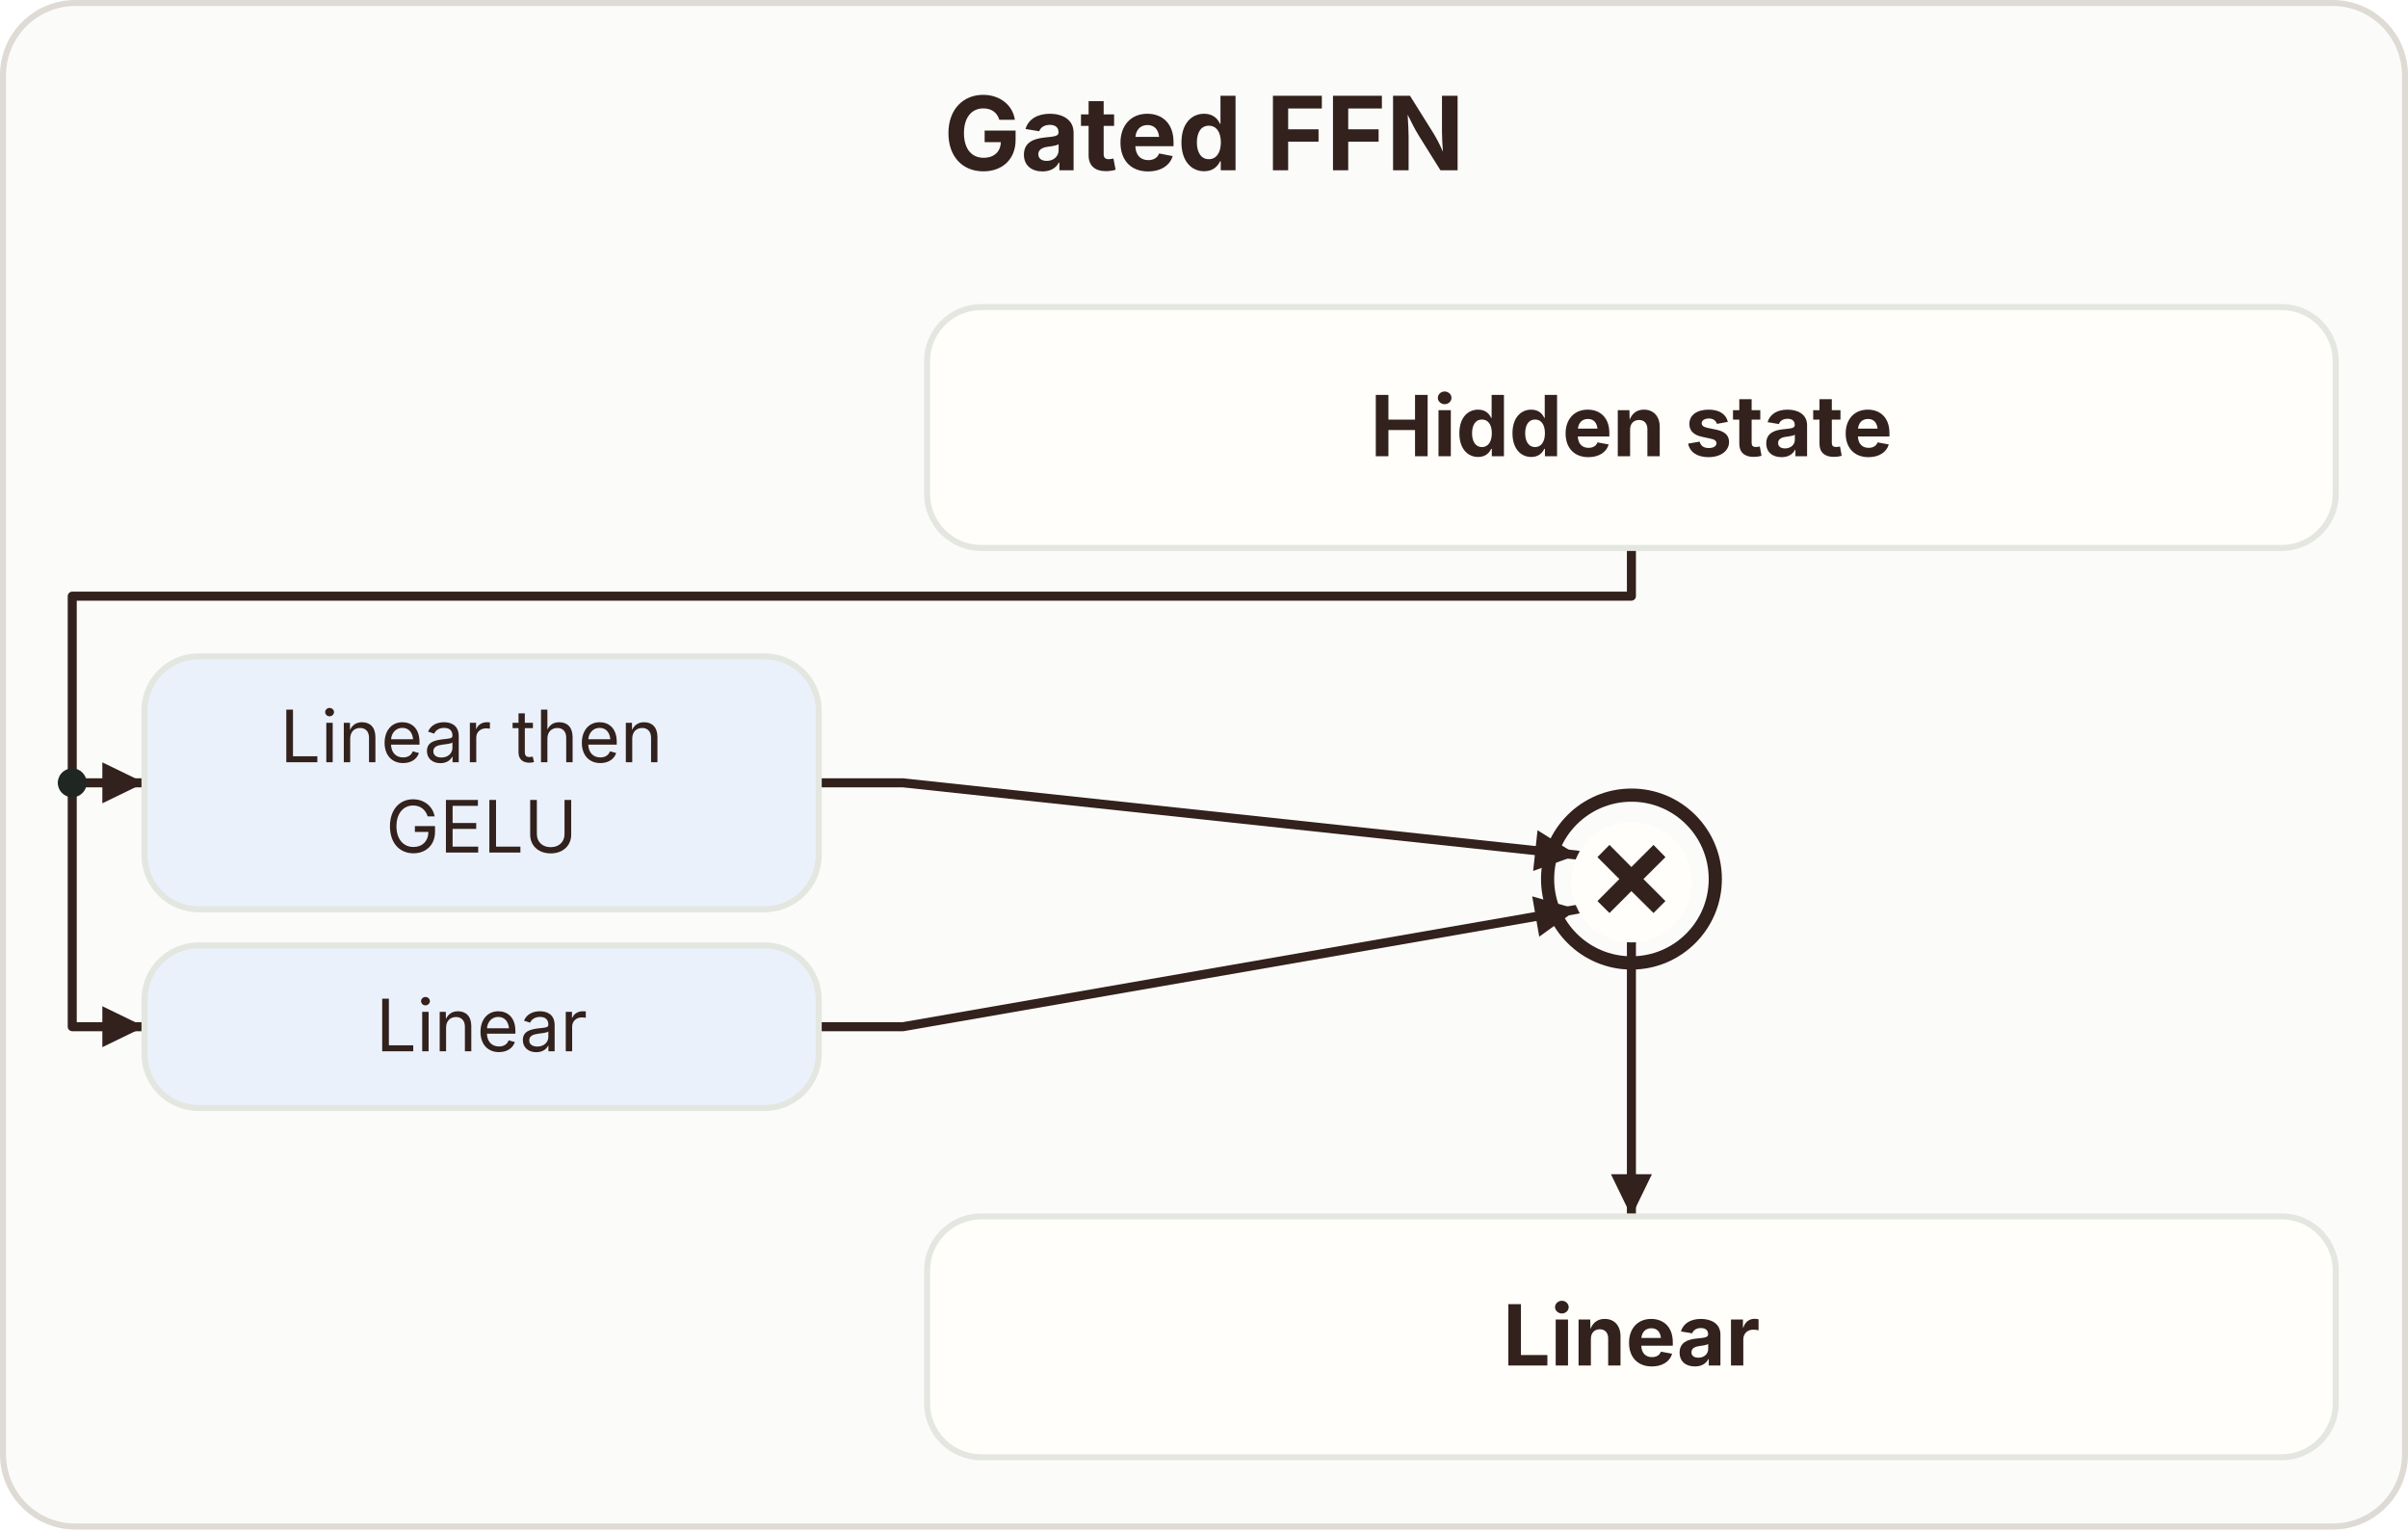
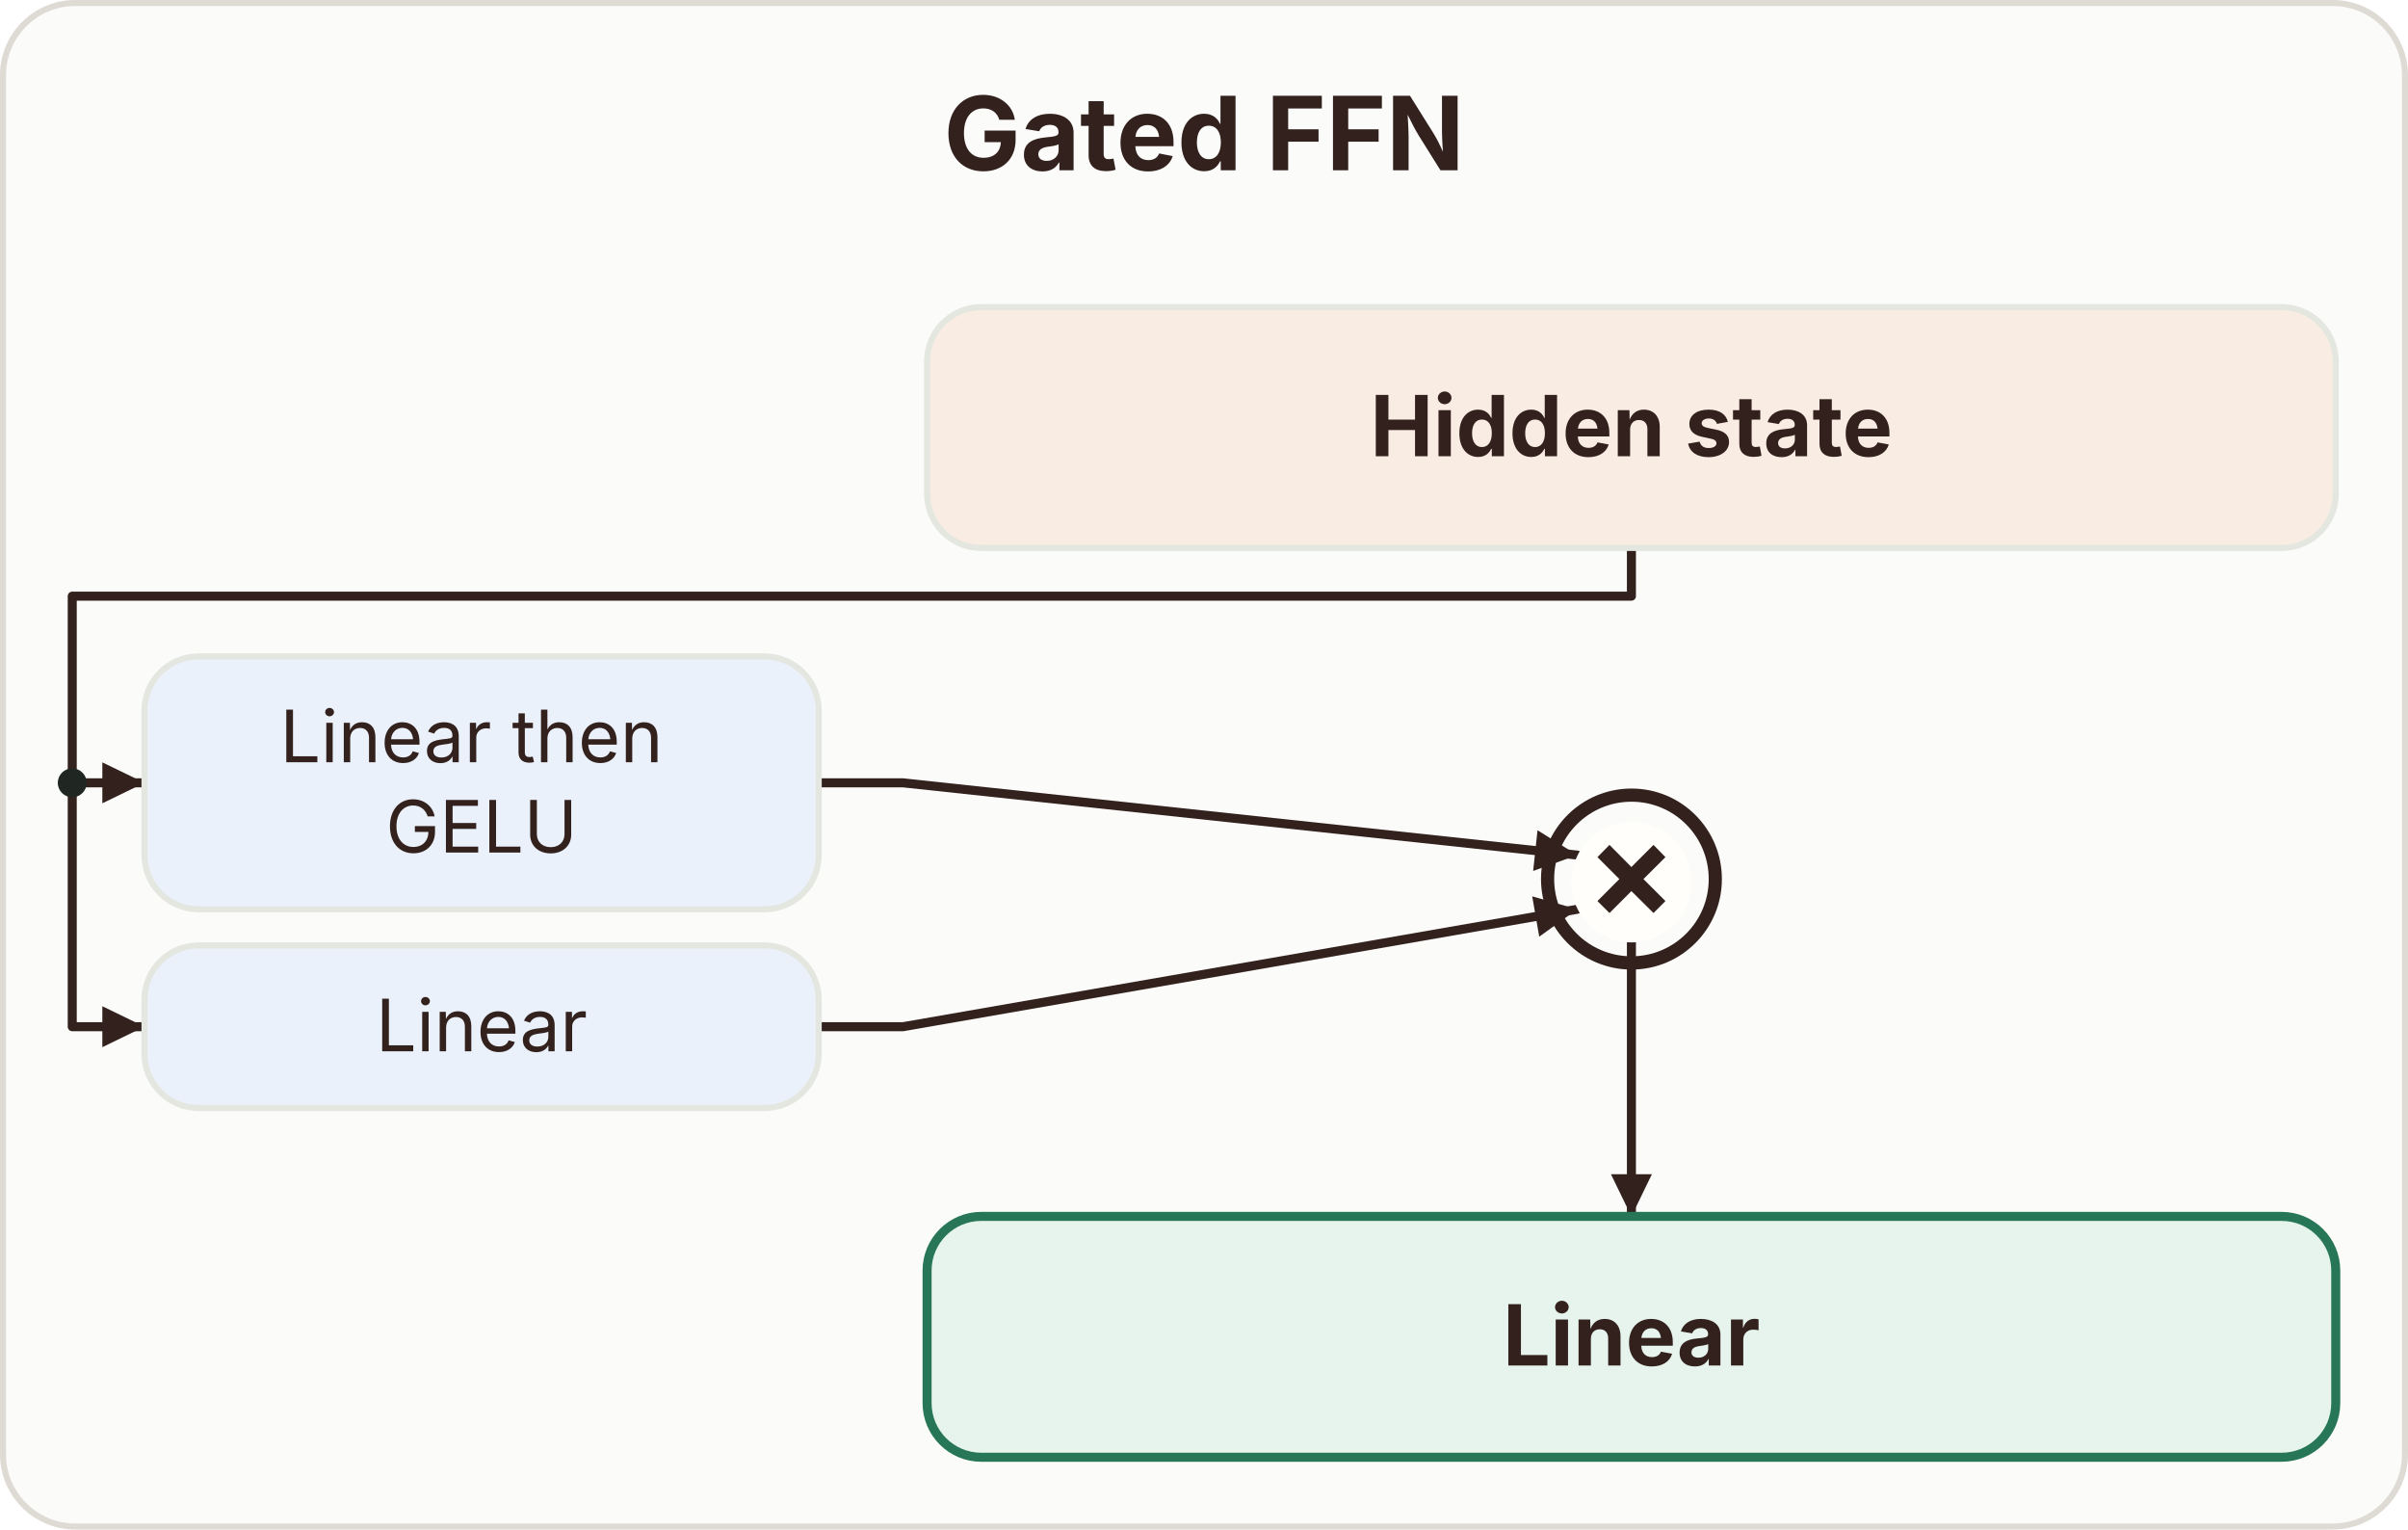
<svg xmlns="http://www.w3.org/2000/svg" width="400" height="254" viewBox="0 0 400 254" role="img" aria-label="Gated FFN Hidden state → Linear Hidden state Linear then GELU → Hidden state multiply join Linear → Hidden state multiply join Hidden state uses a multiply join Linear" font-family="Inter, Liberation Sans, Arial, sans-serif" style="display:block;max-width:none;margin-inline:auto;--color-ink:#202723;--color-ink-2:#5d675f;--color-line:#e3e7e0;--viz-surface:#fffefa" data-tutor-diagram="block-stack">
  <rect x="0.5" y="0.5" width="399" height="253" rx="12" fill="var(--viz-surface, #fbfbfa)" stroke="var(--color-line, #dedad4)" />
  <text x="200" y="22.5" fill="var(--color-ink, #32211c)" font-size="17" font-weight="700" text-anchor="middle">
    <tspan x="200" y="28.28">Gated FFN</tspan>
  </text>
  <g transform="translate(0 39)">
    <g data-block-stack-input-fork="">
      <g>
        <polyline points="271,52 271,60 12,60 12,131.5 24,131.5" fill="none" stroke="var(--color-ink, #32211c)" stroke-width="1.5" stroke-linecap="round" stroke-linejoin="round" />
        <polygon points="24,131.5 17,134.9 17,128.1" fill="var(--color-ink, #32211c)" data-tutor-arrowhead="" />
      </g>
    </g>
    <g data-block-stack-input-fork="">
      <g>
        <polyline points="12,91 24,91" fill="none" stroke="var(--color-ink, #32211c)" stroke-width="1.5" stroke-linecap="round" stroke-linejoin="round" />
        <polygon points="24,91 17,94.4 17,87.6" fill="var(--color-ink, #32211c)" data-tutor-arrowhead="" />
      </g>
    </g>
    <circle cx="12" cy="91" r="2.4" fill="#202723" />
    <g>
      <polyline points="271,117.5 271,163" fill="none" stroke="var(--color-ink, #32211c)" stroke-width="1.5" stroke-linecap="round" stroke-linejoin="round" />
      <polygon points="271,163 267.6,156 274.4,156" fill="var(--color-ink, #32211c)" data-tutor-arrowhead="" />
    </g>
    <g data-block-stack-node="gate">
-       <rect x="154" y="12" width="234" height="40" rx="9" fill="#fffefa" stroke="#e3e7e0" stroke-width="1" />
+       <rect x="154" y="12" width="234" height="40" rx="9" fill="#f8ece3" stroke="#e3e7e0" stroke-width="1" />
      <text x="271" y="32" fill="var(--color-ink, #32211c)" font-size="14" font-weight="700" text-anchor="middle">
        <tspan x="271" y="36.76">Hidden state</tspan>
      </text>
    </g>
    <g data-block-stack-input-wire="">
      <g>
        <polyline points="136,91 150,91 262,103" fill="none" stroke="var(--color-ink, #32211c)" stroke-width="1.5" stroke-linecap="round" stroke-linejoin="round" />
        <polygon points="262,103 254.678,105.635 255.402,98.874" fill="var(--color-ink, #32211c)" data-tutor-arrowhead="" />
      </g>
    </g>
    <g data-block-stack-input="">
      <rect x="24" y="70" width="112" height="42" rx="9" fill="#eaf1fb" stroke="#e3e7e0" stroke-width="1" />
      <text x="80" y="91" fill="var(--color-ink, #32211c)" font-size="12" font-weight="400" text-anchor="middle">
        <tspan x="80" y="87.58">Linear then</tspan>
        <tspan x="80" y="102.58">GELU</tspan>
      </text>
    </g>
    <g data-block-stack-input-wire="">
      <g>
        <polyline points="136,131.5 150,131.5 262,112" fill="none" stroke="var(--color-ink, #32211c)" stroke-width="1.5" stroke-linecap="round" stroke-linejoin="round" />
        <polygon points="262,112 255.687,116.55 254.521,109.851" fill="var(--color-ink, #32211c)" data-tutor-arrowhead="" />
      </g>
    </g>
    <g data-block-stack-input="">
      <rect x="24" y="118" width="112" height="27" rx="9" fill="#eaf1fb" stroke="#e3e7e0" stroke-width="1" />
      <text x="80" y="131.5" fill="var(--color-ink, #32211c)" font-size="12" font-weight="400" text-anchor="middle">
        <tspan x="80" y="135.58">Linear</tspan>
      </text>
    </g>
    <g data-block-stack-node="out">
-       <rect x="154" y="163" width="234" height="40" rx="9" fill="#fffefa" stroke="#e3e7e0" stroke-width="1" />
+       <rect x="154" y="163" width="234" height="40" rx="9" fill="#e7f3ed" stroke="#267657" stroke-width="1.5" />
      <text x="271" y="183" fill="var(--color-ink, #32211c)" font-size="14" font-weight="700" text-anchor="middle">
        <tspan x="271" y="187.76">Linear</tspan>
      </text>
    </g>
    <g data-block-stack-merge="multiply">
      <circle cx="271" cy="107.5" r="10" fill="#fffefa" />
      <text x="271" y="107.5" fill="var(--color-ink, #32211c)" font-size="22" font-weight="700" text-anchor="middle">
        <tspan x="271" y="114.98">⊗</tspan>
      </text>
    </g>
  </g>
</svg>
